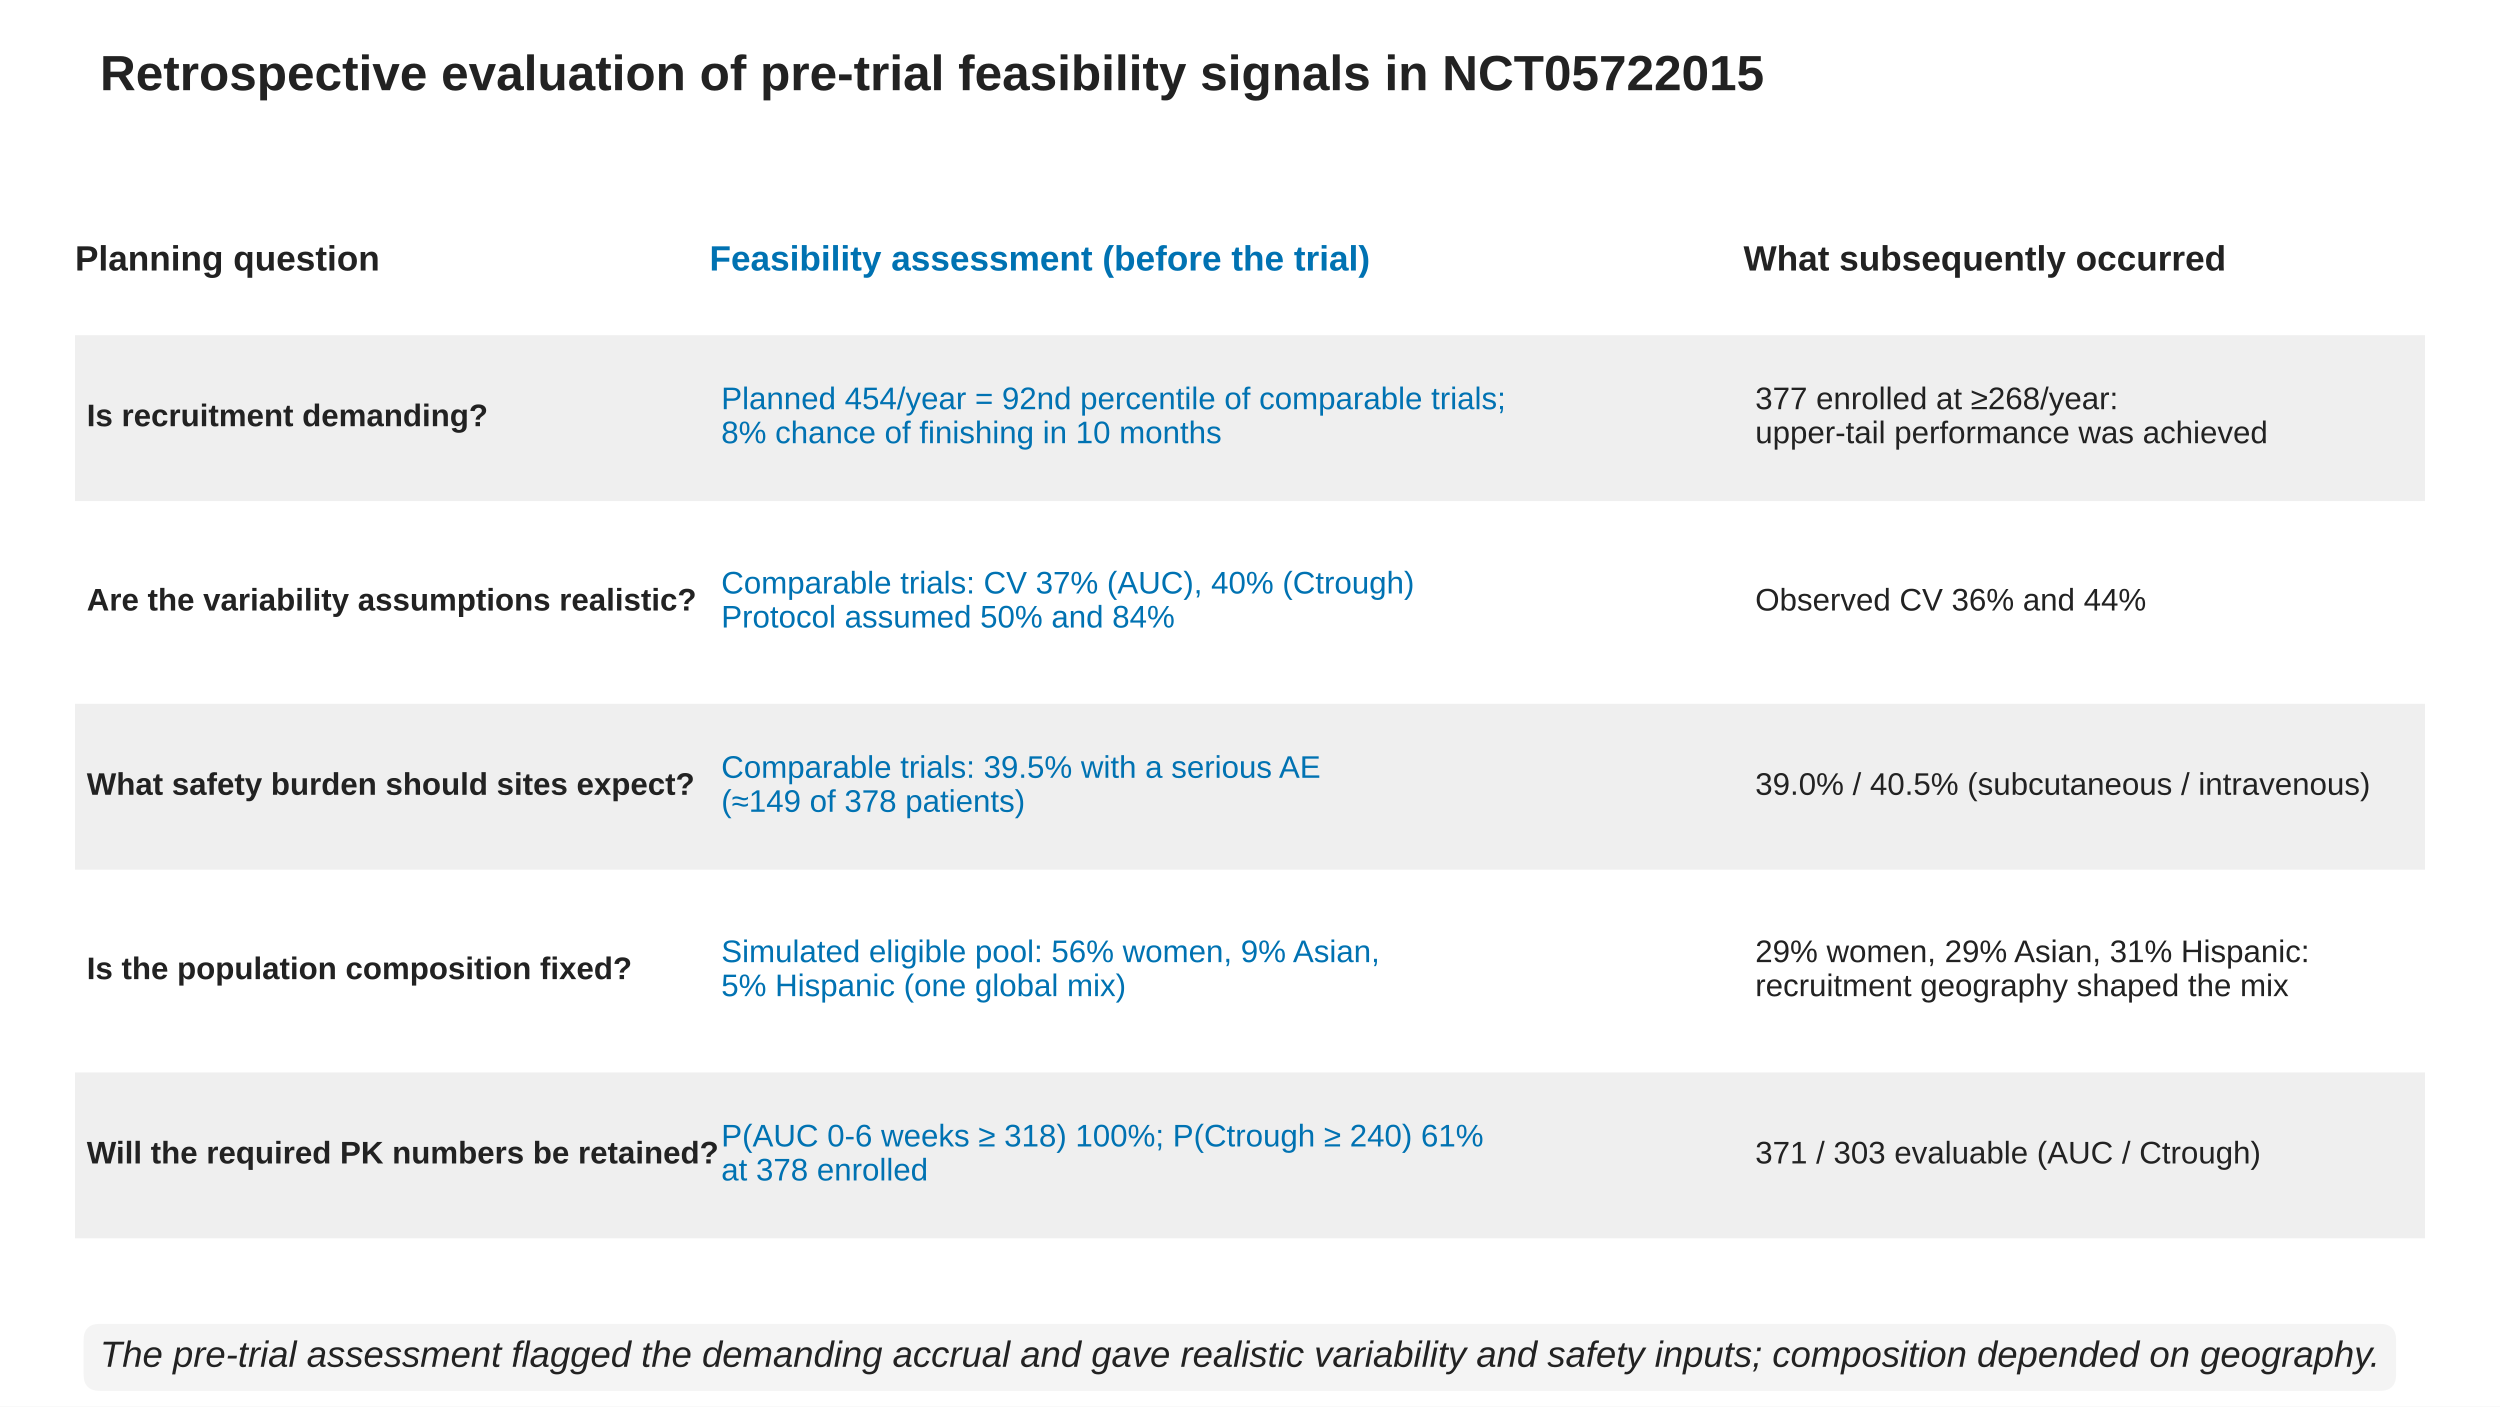
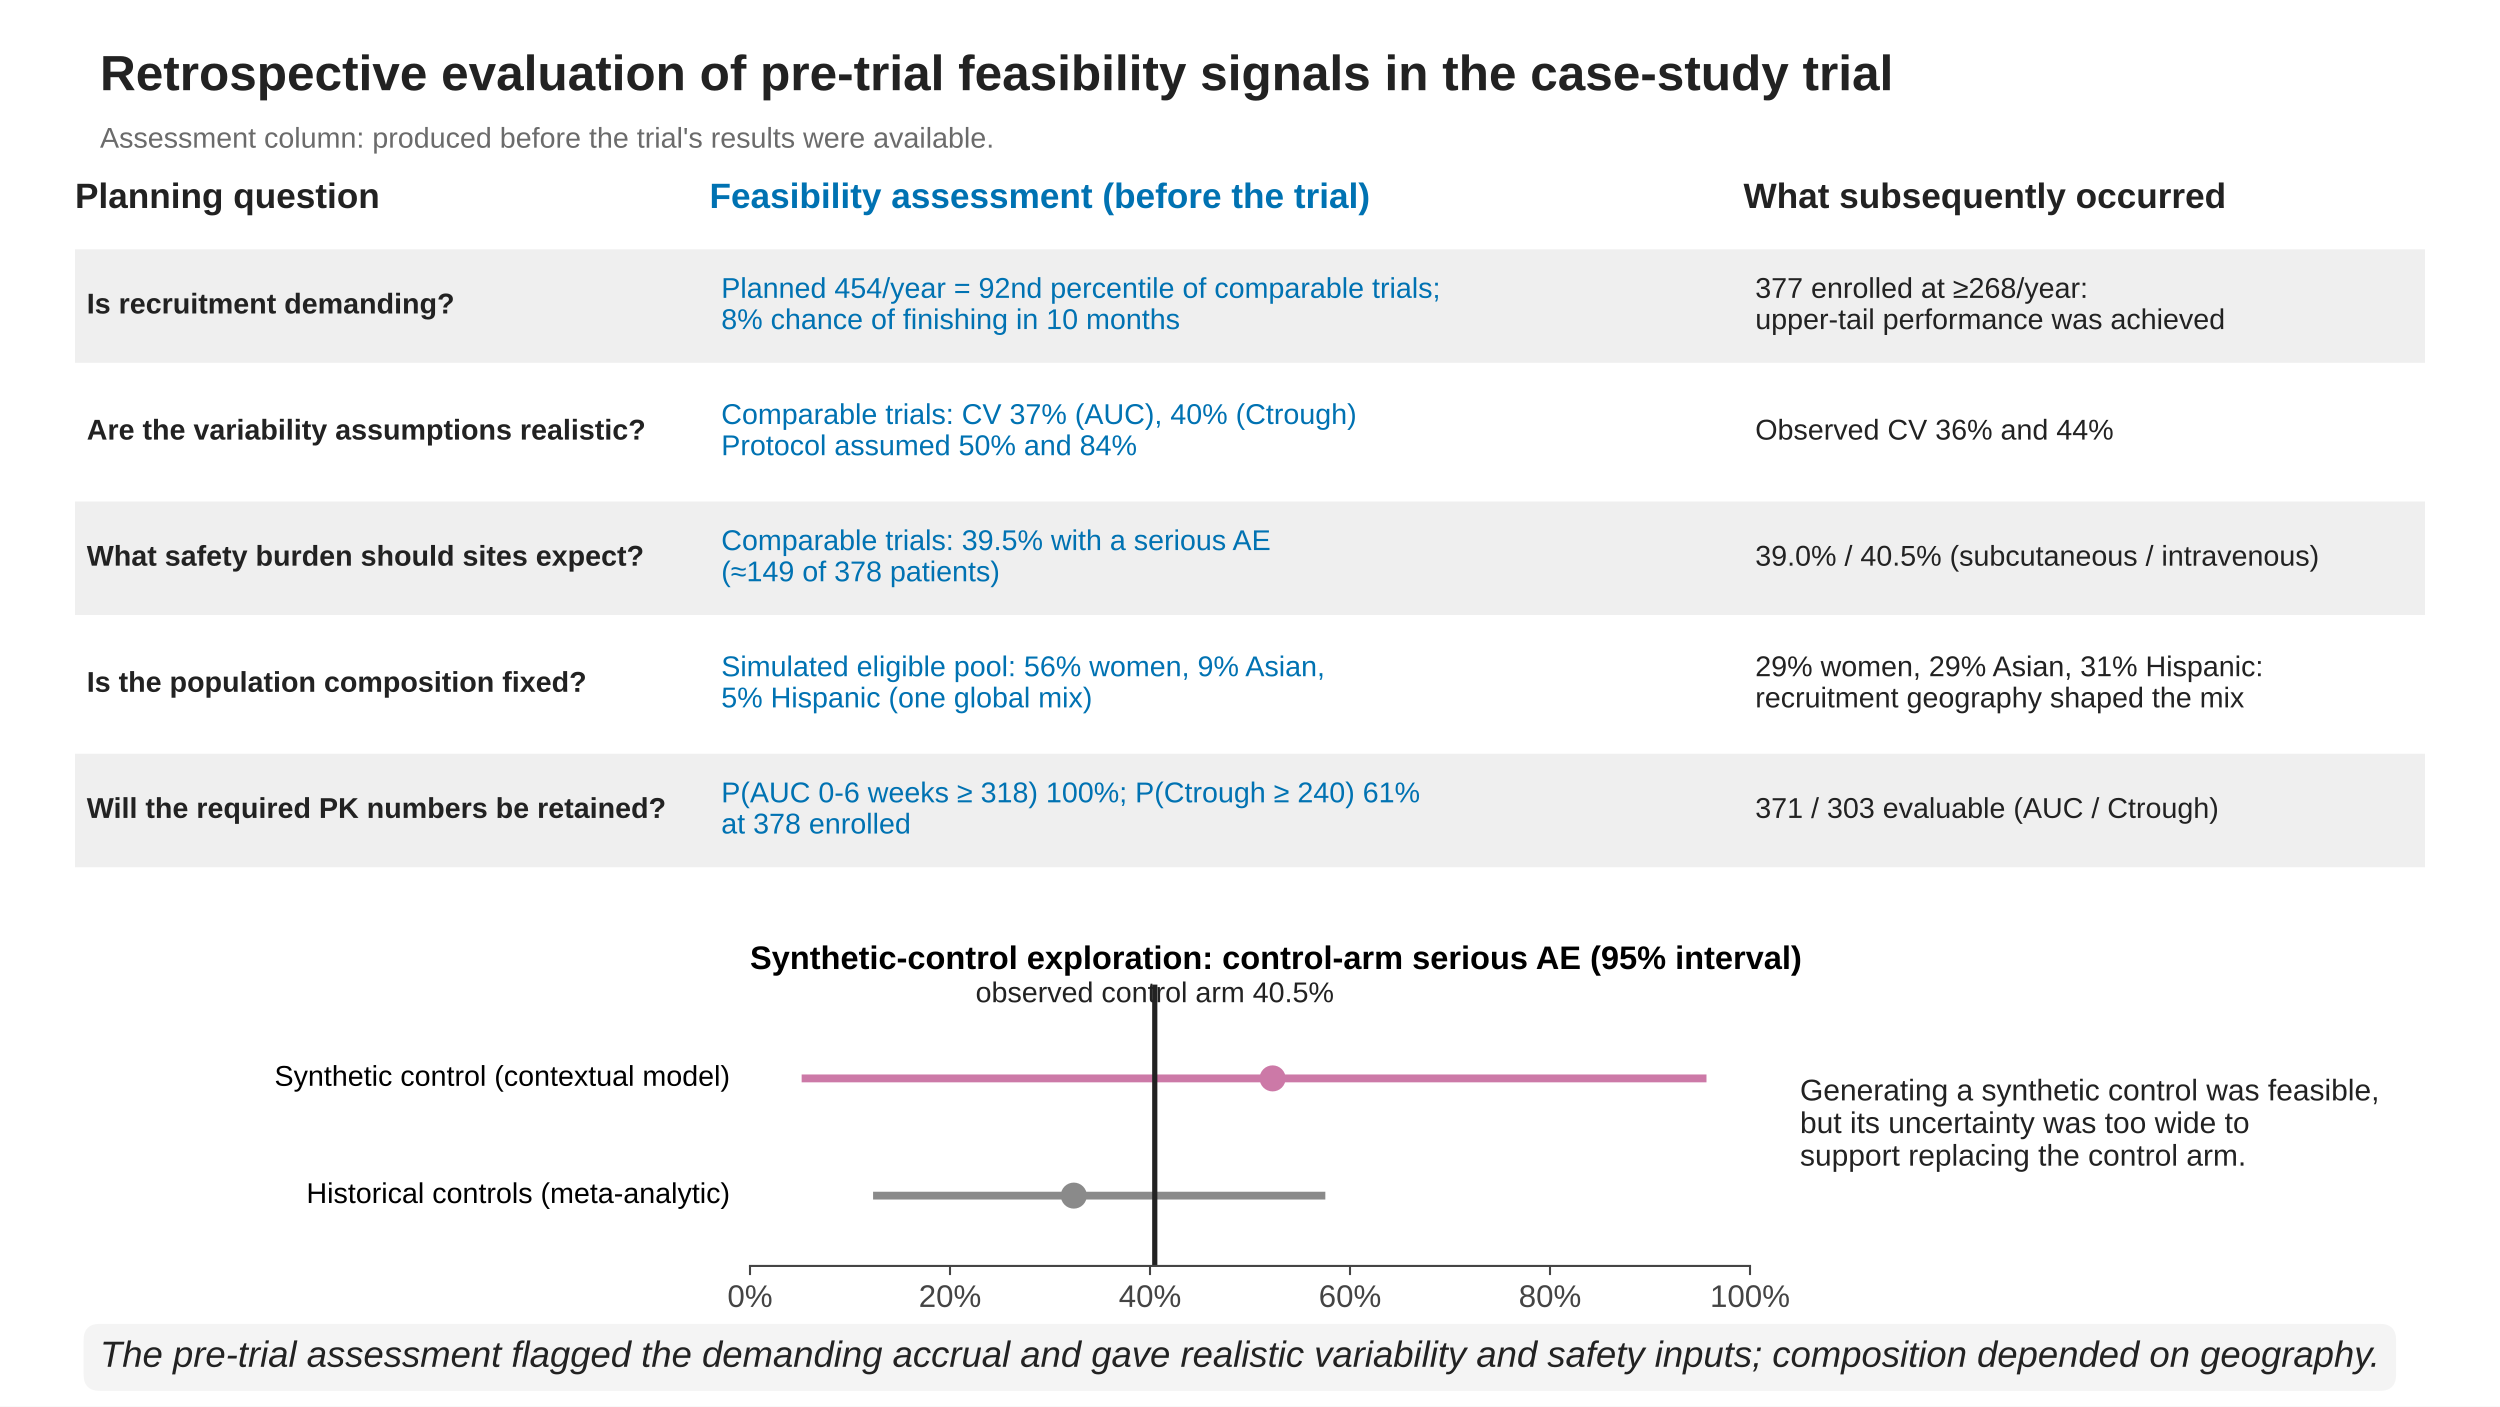
- <svg xmlns="http://www.w3.org/2000/svg" width="959.76pt" height="540pt" viewBox="0 0 959.76 540" version="1.1">
+ <svg xmlns="http://www.w3.org/2000/svg" xmlns:xlink="http://www.w3.org/1999/xlink" width="959.76pt" height="540pt" viewBox="0 0 959.76 540" version="1.1">
  <defs>
    <style type="text/css">*{stroke-linejoin: round; stroke-linecap: butt}</style>
  </defs>
  <g id="figure_1">
    <g id="patch_1">
      <path d="M 0 540  L 959.76 540  L 959.76 0  L 0 0  z " style="fill: #ffffff" />
    </g>
    <g id="axes_1">
      <g id="patch_2">
-         <path d="M 28.793 128.669  L 930.967 128.669  L 930.967 192.352  L 28.793 192.352  z " clip-path="url(#p67bd7a04dc)" style="fill: #efefef" />
+         <path d="M 28.793 95.71  L 930.967 95.71  L 930.967 139.283  L 28.793 139.283  z " clip-path="url(#paf4fe3f4bf)" style="fill: #efefef" />
      </g>
      <g id="patch_3">
-         <path d="M 28.793 199.428  L 930.967 199.428  L 930.967 263.11  L 28.793 263.11  z " clip-path="url(#p67bd7a04dc)" style="fill: #ffffff" />
+         <path d="M 28.793 144.124  L 930.967 144.124  L 930.967 187.697  L 28.793 187.697  z " clip-path="url(#paf4fe3f4bf)" style="fill: #ffffff" />
      </g>
      <g id="patch_4">
-         <path d="M 28.793 270.186  L 930.967 270.186  L 930.967 333.869  L 28.793 333.869  z " clip-path="url(#p67bd7a04dc)" style="fill: #efefef" />
+         <path d="M 28.793 192.538  L 930.967 192.538  L 930.967 236.11  L 28.793 236.11  z " clip-path="url(#paf4fe3f4bf)" style="fill: #efefef" />
      </g>
      <g id="patch_5">
-         <path d="M 28.793 340.945  L 930.967 340.945  L 930.967 404.628  L 28.793 404.628  z " clip-path="url(#p67bd7a04dc)" style="fill: #ffffff" />
+         <path d="M 28.793 240.952  L 930.967 240.952  L 930.967 284.524  L 28.793 284.524  z " clip-path="url(#paf4fe3f4bf)" style="fill: #ffffff" />
      </g>
      <g id="patch_6">
-         <path d="M 28.793 411.703  L 930.967 411.703  L 930.967 475.386  L 28.793 475.386  z " clip-path="url(#p67bd7a04dc)" style="fill: #efefef" />
+         <path d="M 28.793 289.366  L 930.967 289.366  L 930.967 332.938  L 28.793 332.938  z " clip-path="url(#paf4fe3f4bf)" style="fill: #efefef" />
      </g>
      <g id="text_1">
-         <text style="font-weight: 700; font-size: 13.5px; font-family: 'Arial'; text-anchor: start; fill: #222222" x="28.793" y="103.859" transform="rotate(-0 28.7928 103.859)">Planning question</text>
+         <text style="font-weight: 700; font-size: 13.5px; font-family: 'Arial'; text-anchor: start; fill: #222222" x="28.793" y="79.838" transform="rotate(-0 28.7928 79.83835)">Planning question</text>
      </g>
      <g id="text_2">
-         <text style="font-weight: 700; font-size: 13.5px; font-family: 'Arial'; text-anchor: start; fill: #0072b2" x="272.38" y="103.859" transform="rotate(-0 272.3799 103.859)">Feasibility assessment (before the trial)</text>
+         <text style="font-weight: 700; font-size: 13.5px; font-family: 'Arial'; text-anchor: start; fill: #0072b2" x="272.38" y="79.838" transform="rotate(-0 272.3799 79.83835)">Feasibility assessment (before the trial)</text>
      </g>
      <g id="text_3">
-         <text style="font-weight: 700; font-size: 13.5px; font-family: 'Arial'; text-anchor: start; fill: #222222" x="669.337" y="103.859" transform="rotate(-0 669.3366 103.859)">What subsequently occurred</text>
+         <text style="font-weight: 700; font-size: 13.5px; font-family: 'Arial'; text-anchor: start; fill: #222222" x="669.337" y="79.838" transform="rotate(-0 669.3366 79.83835)">What subsequently occurred</text>
      </g>
      <g id="text_4">
-         <text style="font-weight: 700; font-size: 12px; font-family: 'Arial'; text-anchor: start; fill: #222222" x="33.304" y="163.616" transform="rotate(-0 33.30367 163.6157)">Is recruitment demanding?</text>
+         <text style="font-weight: 700; font-size: 11px; font-family: 'Arial'; text-anchor: start; fill: #222222" x="33.304" y="120.343" transform="rotate(-0 33.30367 120.3431)">Is recruitment demanding?</text>
      </g>
      <g id="text_5">
-         <text style="font-size: 12px; font-family: 'Arial'; fill: #0072b2" transform="translate(276.8908 157.0853)">Planned 454/year = 92nd percentile of comparable trials;</text>
-         <text style="font-size: 12px; font-family: 'Arial'; fill: #0072b2" transform="translate(276.8908 170.1461)">8% chance of finishing in 10 months</text>
+         <text style="font-size: 11px; font-family: 'Arial'; fill: #0072b2" transform="translate(276.8908 114.3569)">Planned 454/year = 92nd percentile of comparable trials;</text>
+         <text style="font-size: 11px; font-family: 'Arial'; fill: #0072b2" transform="translate(276.8908 126.3293)">8% chance of finishing in 10 months</text>
      </g>
      <g id="text_6">
-         <text style="font-size: 12px; font-family: 'Arial'; fill: #222222" transform="translate(673.8475 157.0854)">377 enrolled at ≥268/year:</text>
-         <text style="font-size: 12px; font-family: 'Arial'; fill: #222222" transform="translate(673.8475 170.1462)">upper-tail performance was achieved</text>
+         <text style="font-size: 11px; font-family: 'Arial'; fill: #222222" transform="translate(673.8475 114.357)">377 enrolled at ≥268/year:</text>
+         <text style="font-size: 11px; font-family: 'Arial'; fill: #222222" transform="translate(673.8475 126.3294)">upper-tail performance was achieved</text>
      </g>
      <g id="text_7">
-         <text style="font-weight: 700; font-size: 12px; font-family: 'Arial'; text-anchor: start; fill: #222222" x="33.304" y="234.374" transform="rotate(-0 33.30367 234.3743)">Are the variability assumptions realistic?</text>
+         <text style="font-weight: 700; font-size: 11px; font-family: 'Arial'; text-anchor: start; fill: #222222" x="33.304" y="168.757" transform="rotate(-0 33.30367 168.7569)">Are the variability assumptions realistic?</text>
      </g>
      <g id="text_8">
-         <text style="font-size: 12px; font-family: 'Arial'; fill: #0072b2" transform="translate(276.8908 227.844)">Comparable trials: CV 37% (AUC), 40% (Ctrough)</text>
-         <text style="font-size: 12px; font-family: 'Arial'; fill: #0072b2" transform="translate(276.8908 240.9048)">Protocol assumed 50% and 84%</text>
+         <text style="font-size: 11px; font-family: 'Arial'; fill: #0072b2" transform="translate(276.8908 162.7708)">Comparable trials: CV 37% (AUC), 40% (Ctrough)</text>
+         <text style="font-size: 11px; font-family: 'Arial'; fill: #0072b2" transform="translate(276.8908 174.7432)">Protocol assumed 50% and 84%</text>
      </g>
      <g id="text_9">
-         <text style="font-size: 12px; font-family: 'Arial'; text-anchor: start; fill: #222222" x="673.847" y="234.378" transform="rotate(-0 673.8475 234.3778)">Observed CV 36% and 44%</text>
+         <text style="font-size: 11px; font-family: 'Arial'; text-anchor: start; fill: #222222" x="673.847" y="168.76" transform="rotate(-0 673.8475 168.7601)">Observed CV 36% and 44%</text>
      </g>
      <g id="text_10">
-         <text style="font-weight: 700; font-size: 12px; font-family: 'Arial'; text-anchor: start; fill: #222222" x="33.304" y="305.133" transform="rotate(-0 33.30367 305.1329)">What safety burden should sites expect?</text>
+         <text style="font-weight: 700; font-size: 11px; font-family: 'Arial'; text-anchor: start; fill: #222222" x="33.304" y="217.171" transform="rotate(-0 33.30367 217.1707)">What safety burden should sites expect?</text>
      </g>
      <g id="text_11">
-         <text style="font-size: 12px; font-family: 'Arial'; fill: #0072b2" transform="translate(276.8908 298.6027)">Comparable trials: 39.5% with a serious AE</text>
-         <text style="font-size: 12px; font-family: 'Arial'; fill: #0072b2" transform="translate(276.8908 311.6632)">(≈149 of 378 patients)</text>
+         <text style="font-size: 11px; font-family: 'Arial'; fill: #0072b2" transform="translate(276.8908 211.1846)">Comparable trials: 39.5% with a serious AE</text>
+         <text style="font-size: 11px; font-family: 'Arial'; fill: #0072b2" transform="translate(276.8908 223.1568)">(≈149 of 378 patients)</text>
      </g>
      <g id="text_12">
-         <text style="font-size: 12px; font-family: 'Arial'; text-anchor: start; fill: #222222" x="673.847" y="305.133" transform="rotate(-0 673.8475 305.1329)">39.0% / 40.5% (subcutaneous / intravenous)</text>
+         <text style="font-size: 11px; font-family: 'Arial'; text-anchor: start; fill: #222222" x="673.847" y="217.171" transform="rotate(-0 673.8475 217.1707)">39.0% / 40.5% (subcutaneous / intravenous)</text>
      </g>
      <g id="text_13">
-         <text style="font-weight: 700; font-size: 12px; font-family: 'Arial'; text-anchor: start; fill: #222222" x="33.304" y="375.892" transform="rotate(-0 33.30367 375.8917)">Is the population composition fixed?</text>
+         <text style="font-weight: 700; font-size: 11px; font-family: 'Arial'; text-anchor: start; fill: #222222" x="33.304" y="265.585" transform="rotate(-0 33.30367 265.5846)">Is the population composition fixed?</text>
      </g>
      <g id="text_14">
-         <text style="font-size: 12px; font-family: 'Arial'; fill: #0072b2" transform="translate(276.8908 369.3612)">Simulated eligible pool: 56% women, 9% Asian,</text>
-         <text style="font-size: 12px; font-family: 'Arial'; fill: #0072b2" transform="translate(276.8908 382.4219)">5% Hispanic (one global mix)</text>
+         <text style="font-size: 11px; font-family: 'Arial'; fill: #0072b2" transform="translate(276.8908 259.5983)">Simulated eligible pool: 56% women, 9% Asian,</text>
+         <text style="font-size: 11px; font-family: 'Arial'; fill: #0072b2" transform="translate(276.8908 271.5707)">5% Hispanic (one global mix)</text>
      </g>
      <g id="text_15">
-         <text style="font-size: 12px; font-family: 'Arial'; fill: #222222" transform="translate(673.8475 369.3613)">29% women, 29% Asian, 31% Hispanic:</text>
-         <text style="font-size: 12px; font-family: 'Arial'; fill: #222222" transform="translate(673.8475 382.4218)">recruitment geography shaped the mix</text>
+         <text style="font-size: 11px; font-family: 'Arial'; fill: #222222" transform="translate(673.8475 259.5984)">29% women, 29% Asian, 31% Hispanic:</text>
+         <text style="font-size: 11px; font-family: 'Arial'; fill: #222222" transform="translate(673.8475 271.5706)">recruitment geography shaped the mix</text>
      </g>
      <g id="text_16">
-         <text style="font-weight: 700; font-size: 12px; font-family: 'Arial'; text-anchor: start; fill: #222222" x="33.304" y="446.65" transform="rotate(-0 33.30367 446.6503)">Will the required PK numbers be retained?</text>
+         <text style="font-weight: 700; font-size: 11px; font-family: 'Arial'; text-anchor: start; fill: #222222" x="33.304" y="313.998" transform="rotate(-0 33.30367 313.9984)">Will the required PK numbers be retained?</text>
      </g>
      <g id="text_17">
-         <text style="font-size: 12px; font-family: 'Arial'; fill: #0072b2" transform="translate(276.8908 440.1199)">P(AUC 0-6 weeks ≥ 318) 100%; P(Ctrough ≥ 240) 61%</text>
-         <text style="font-size: 12px; font-family: 'Arial'; fill: #0072b2" transform="translate(276.8908 453.1807)">at 378 enrolled</text>
+         <text style="font-size: 11px; font-family: 'Arial'; fill: #0072b2" transform="translate(276.8908 308.0122)">P(AUC 0-6 weeks ≥ 318) 100%; P(Ctrough ≥ 240) 61%</text>
+         <text style="font-size: 11px; font-family: 'Arial'; fill: #0072b2" transform="translate(276.8908 319.9846)">at 378 enrolled</text>
      </g>
      <g id="text_18">
-         <text style="font-size: 12px; font-family: 'Arial'; text-anchor: start; fill: #222222" x="673.847" y="446.65" transform="rotate(-0 673.8475 446.6502)">371 / 303 evaluable (AUC / Ctrough)</text>
-       </g>
-     </g>
-     <g id="text_19">
-       <text style="font-weight: 700; font-size: 19px; font-family: 'Arial'; text-anchor: start; fill: #222222" x="38.39" y="34.617" transform="rotate(-0 38.3904 34.61681)">Retrospective evaluation of pre-trial feasibility signals in NCT05722015</text>
-     </g>
-     <g id="text_20">
+         <text style="font-size: 11px; font-family: 'Arial'; text-anchor: start; fill: #222222" x="673.847" y="313.998" transform="rotate(-0 673.8475 313.9983)">371 / 303 evaluable (AUC / Ctrough)</text>
+       </g>
+     </g>
+     <g id="axes_2">
      <g id="patch_7">
+         <path d="M 287.928 486  L 671.832 486  L 671.832 378  L 287.928 378  z " style="fill: #ffffff" />
+       </g>
+       <g id="matplotlib.axis_1">
+         <g id="xtick_1">
+           <g id="line2d_1">
+             <defs>
+               <path id="m4f23a16809" d="M 0 0  L 0 3.5  " style="stroke: #444444; stroke-width: 0.8" />
+             </defs>
+             <g>
+               <use xlink:href="#m4f23a16809" x="287.928" y="486" style="fill: #444444; stroke: #444444; stroke-width: 0.8" />
+             </g>
+           </g>
+           <g id="text_19">
+             <text style="font-size: 12px; font-family: 'Arial'; text-anchor: middle; fill: #444444" x="287.928" y="501.736" transform="rotate(-0 287.928 501.7363)">0%</text>
+           </g>
+         </g>
+         <g id="xtick_2">
+           <g id="line2d_2">
+             <g>
+               <use xlink:href="#m4f23a16809" x="364.709" y="486" style="fill: #444444; stroke: #444444; stroke-width: 0.8" />
+             </g>
+           </g>
+           <g id="text_20">
+             <text style="font-size: 12px; font-family: 'Arial'; text-anchor: middle; fill: #444444" x="364.709" y="501.736" transform="rotate(-0 364.7088 501.7363)">20%</text>
+           </g>
+         </g>
+         <g id="xtick_3">
+           <g id="line2d_3">
+             <g>
+               <use xlink:href="#m4f23a16809" x="441.49" y="486" style="fill: #444444; stroke: #444444; stroke-width: 0.8" />
+             </g>
+           </g>
+           <g id="text_21">
+             <text style="font-size: 12px; font-family: 'Arial'; text-anchor: middle; fill: #444444" x="441.49" y="501.736" transform="rotate(-0 441.4896 501.7363)">40%</text>
+           </g>
+         </g>
+         <g id="xtick_4">
+           <g id="line2d_4">
+             <g>
+               <use xlink:href="#m4f23a16809" x="518.27" y="486" style="fill: #444444; stroke: #444444; stroke-width: 0.8" />
+             </g>
+           </g>
+           <g id="text_22">
+             <text style="font-size: 12px; font-family: 'Arial'; text-anchor: middle; fill: #444444" x="518.27" y="501.736" transform="rotate(-0 518.2704 501.7363)">60%</text>
+           </g>
+         </g>
+         <g id="xtick_5">
+           <g id="line2d_5">
+             <g>
+               <use xlink:href="#m4f23a16809" x="595.051" y="486" style="fill: #444444; stroke: #444444; stroke-width: 0.8" />
+             </g>
+           </g>
+           <g id="text_23">
+             <text style="font-size: 12px; font-family: 'Arial'; text-anchor: middle; fill: #444444" x="595.051" y="501.736" transform="rotate(-0 595.0512 501.7363)">80%</text>
+           </g>
+         </g>
+         <g id="xtick_6">
+           <g id="line2d_6">
+             <g>
+               <use xlink:href="#m4f23a16809" x="671.832" y="486" style="fill: #444444; stroke: #444444; stroke-width: 0.8" />
+             </g>
+           </g>
+           <g id="text_24">
+             <text style="font-size: 12px; font-family: 'Arial'; text-anchor: middle; fill: #444444" x="671.832" y="501.736" transform="rotate(-0 671.832 501.7363)">100%</text>
+           </g>
+         </g>
+       </g>
+       <g id="matplotlib.axis_2" />
+       <g id="line2d_7">
+         <path d="M 336.678 459  L 507.302 459  " clip-path="url(#pff2350416d)" style="fill: none; stroke: #8a8a8a; stroke-width: 3; stroke-linecap: square" />
+       </g>
+       <g id="line2d_8">
+         <defs>
+           <path id="mab7fd8c0d8" d="M 0 4.5  C 1.193 4.5 2.338 4.026 3.182 3.182  C 4.026 2.338 4.5 1.193 4.5 0  C 4.5 -1.193 4.026 -2.338 3.182 -3.182  C 2.338 -4.026 1.193 -4.5 0 -4.5  C -1.193 -4.5 -2.338 -4.026 -3.182 -3.182  C -4.026 -2.338 -4.5 -1.193 -4.5 0  C -4.5 1.193 -4.026 2.338 -3.182 3.182  C -2.338 4.026 -1.193 4.5 0 4.5  z " style="stroke: #8a8a8a" />
+         </defs>
+         <g clip-path="url(#pff2350416d)">
+           <use xlink:href="#mab7fd8c0d8" x="412.24" y="459" style="fill: #8a8a8a; stroke: #8a8a8a" />
+         </g>
+       </g>
+       <g id="line2d_9">
+         <path d="M 309.256 414  L 653.627 414  " clip-path="url(#pff2350416d)" style="fill: none; stroke: #cc79a7; stroke-width: 3; stroke-linecap: square" />
+       </g>
+       <g id="line2d_10">
+         <defs>
+           <path id="mf30df23ac7" d="M 0 4.5  C 1.193 4.5 2.338 4.026 3.182 3.182  C 4.026 2.338 4.5 1.193 4.5 0  C 4.5 -1.193 4.026 -2.338 3.182 -3.182  C 2.338 -4.026 1.193 -4.5 0 -4.5  C -1.193 -4.5 -2.338 -4.026 -3.182 -3.182  C -4.026 -2.338 -4.5 -1.193 -4.5 0  C -4.5 1.193 -4.026 2.338 -3.182 3.182  C -2.338 4.026 -1.193 4.5 0 4.5  z " style="stroke: #cc79a7" />
+         </defs>
+         <g clip-path="url(#pff2350416d)">
+           <use xlink:href="#mf30df23ac7" x="488.563" y="414" style="fill: #cc79a7; stroke: #cc79a7" />
+         </g>
+       </g>
+       <g id="line2d_11">
+         <path d="M 443.318 486  L 443.318 378  " clip-path="url(#pff2350416d)" style="fill: none; stroke: #222222; stroke-width: 2; stroke-linecap: square" />
+       </g>
+       <g id="patch_8">
+         <path d="M 287.928 486  L 671.832 486  " style="fill: none; stroke: #444444; stroke-width: 0.8; stroke-linejoin: miter; stroke-linecap: square" />
+       </g>
+       <g id="text_25">
+         <text style="font-size: 11px; font-family: 'Arial'; text-anchor: end" x="280.25" y="461.847" transform="rotate(-0 280.2499 461.8466)">Historical controls (meta-analytic)</text>
+       </g>
+       <g id="text_26">
+         <text style="font-size: 11px; font-family: 'Arial'; text-anchor: end" x="280.25" y="416.847" transform="rotate(-0 280.2499 416.8466)">Synthetic control (contextual model)</text>
+       </g>
+       <g id="text_27">
+         <text style="font-size: 11px; font-family: 'Arial'; text-anchor: middle; fill: #222222" x="443.318" y="384.75" transform="rotate(-0 443.3177 384.75)">observed control arm 40.5%</text>
+       </g>
+       <g id="text_28">
+         <text style="font-weight: 700; font-size: 12.5px; font-family: 'Arial'; text-anchor: start" x="287.928" y="372" transform="rotate(-0 287.928 372)">Synthetic-control exploration: control-arm serious AE (95% interval)</text>
+       </g>
+     </g>
+     <g id="text_29">
+       <text style="font-weight: 700; font-size: 19px; font-family: 'Arial'; text-anchor: start; fill: #222222" x="38.39" y="34.617" transform="rotate(-0 38.3904 34.61681)">Retrospective evaluation of pre-trial feasibility signals in the case-study trial</text>
+     </g>
+     <g id="text_30">
+       <g id="patch_9">
        <path d="M 38.39 533.969  L 913.585 533.969  Q 919.885 533.969 919.885 527.669  L 919.885 514.531  Q 919.885 508.231 913.585 508.231  L 38.39 508.231  Q 32.09 508.231 32.09 514.531  L 32.09 527.669  Q 32.09 533.969 38.39 533.969  z " style="fill: #f4f4f4" />
      </g>
      <text style="font-style: italic; font-size: 14px; font-family: 'Arial'; text-anchor: start; fill: #222222" x="38.39" y="524.723" transform="rotate(-0 38.3904 524.7229)">The pre-trial assessment flagged the demanding accrual and gave realistic variability and safety inputs; composition depended on geography.</text>
+     </g>
+     <g id="text_31">
+       <text style="font-size: 11px; font-family: 'Arial'; text-anchor: start; fill: #6b6b6b" x="38.39" y="56.7" transform="rotate(-0 38.3904 56.7)">Assessment column: produced before the trial's results were available.</text>
+     </g>
+     <g id="text_32">
+       <text style="font-size: 11.5px; font-family: 'Arial'; fill: #222222" transform="translate(691.0272 422.4594)">Generating a synthetic control was feasible,</text>
+       <text style="font-size: 11.5px; font-family: 'Arial'; fill: #222222" transform="translate(691.0272 434.976)">but its uncertainty was too wide to</text>
+       <text style="font-size: 11.5px; font-family: 'Arial'; fill: #222222" transform="translate(691.0272 447.4925)">support replacing the control arm.</text>
    </g>
  </g>
  <defs>
-     <clipPath id="p67bd7a04dc">
-       <rect x="28.793" y="75.6" width="902.174" height="410.4" />
+     <clipPath id="paf4fe3f4bf">
+       <rect x="28.793" y="59.4" width="902.174" height="280.8" />
+     </clipPath>
+     <clipPath id="pff2350416d">
+       <rect x="287.928" y="378" width="383.904" height="108" />
    </clipPath>
  </defs>
</svg>
